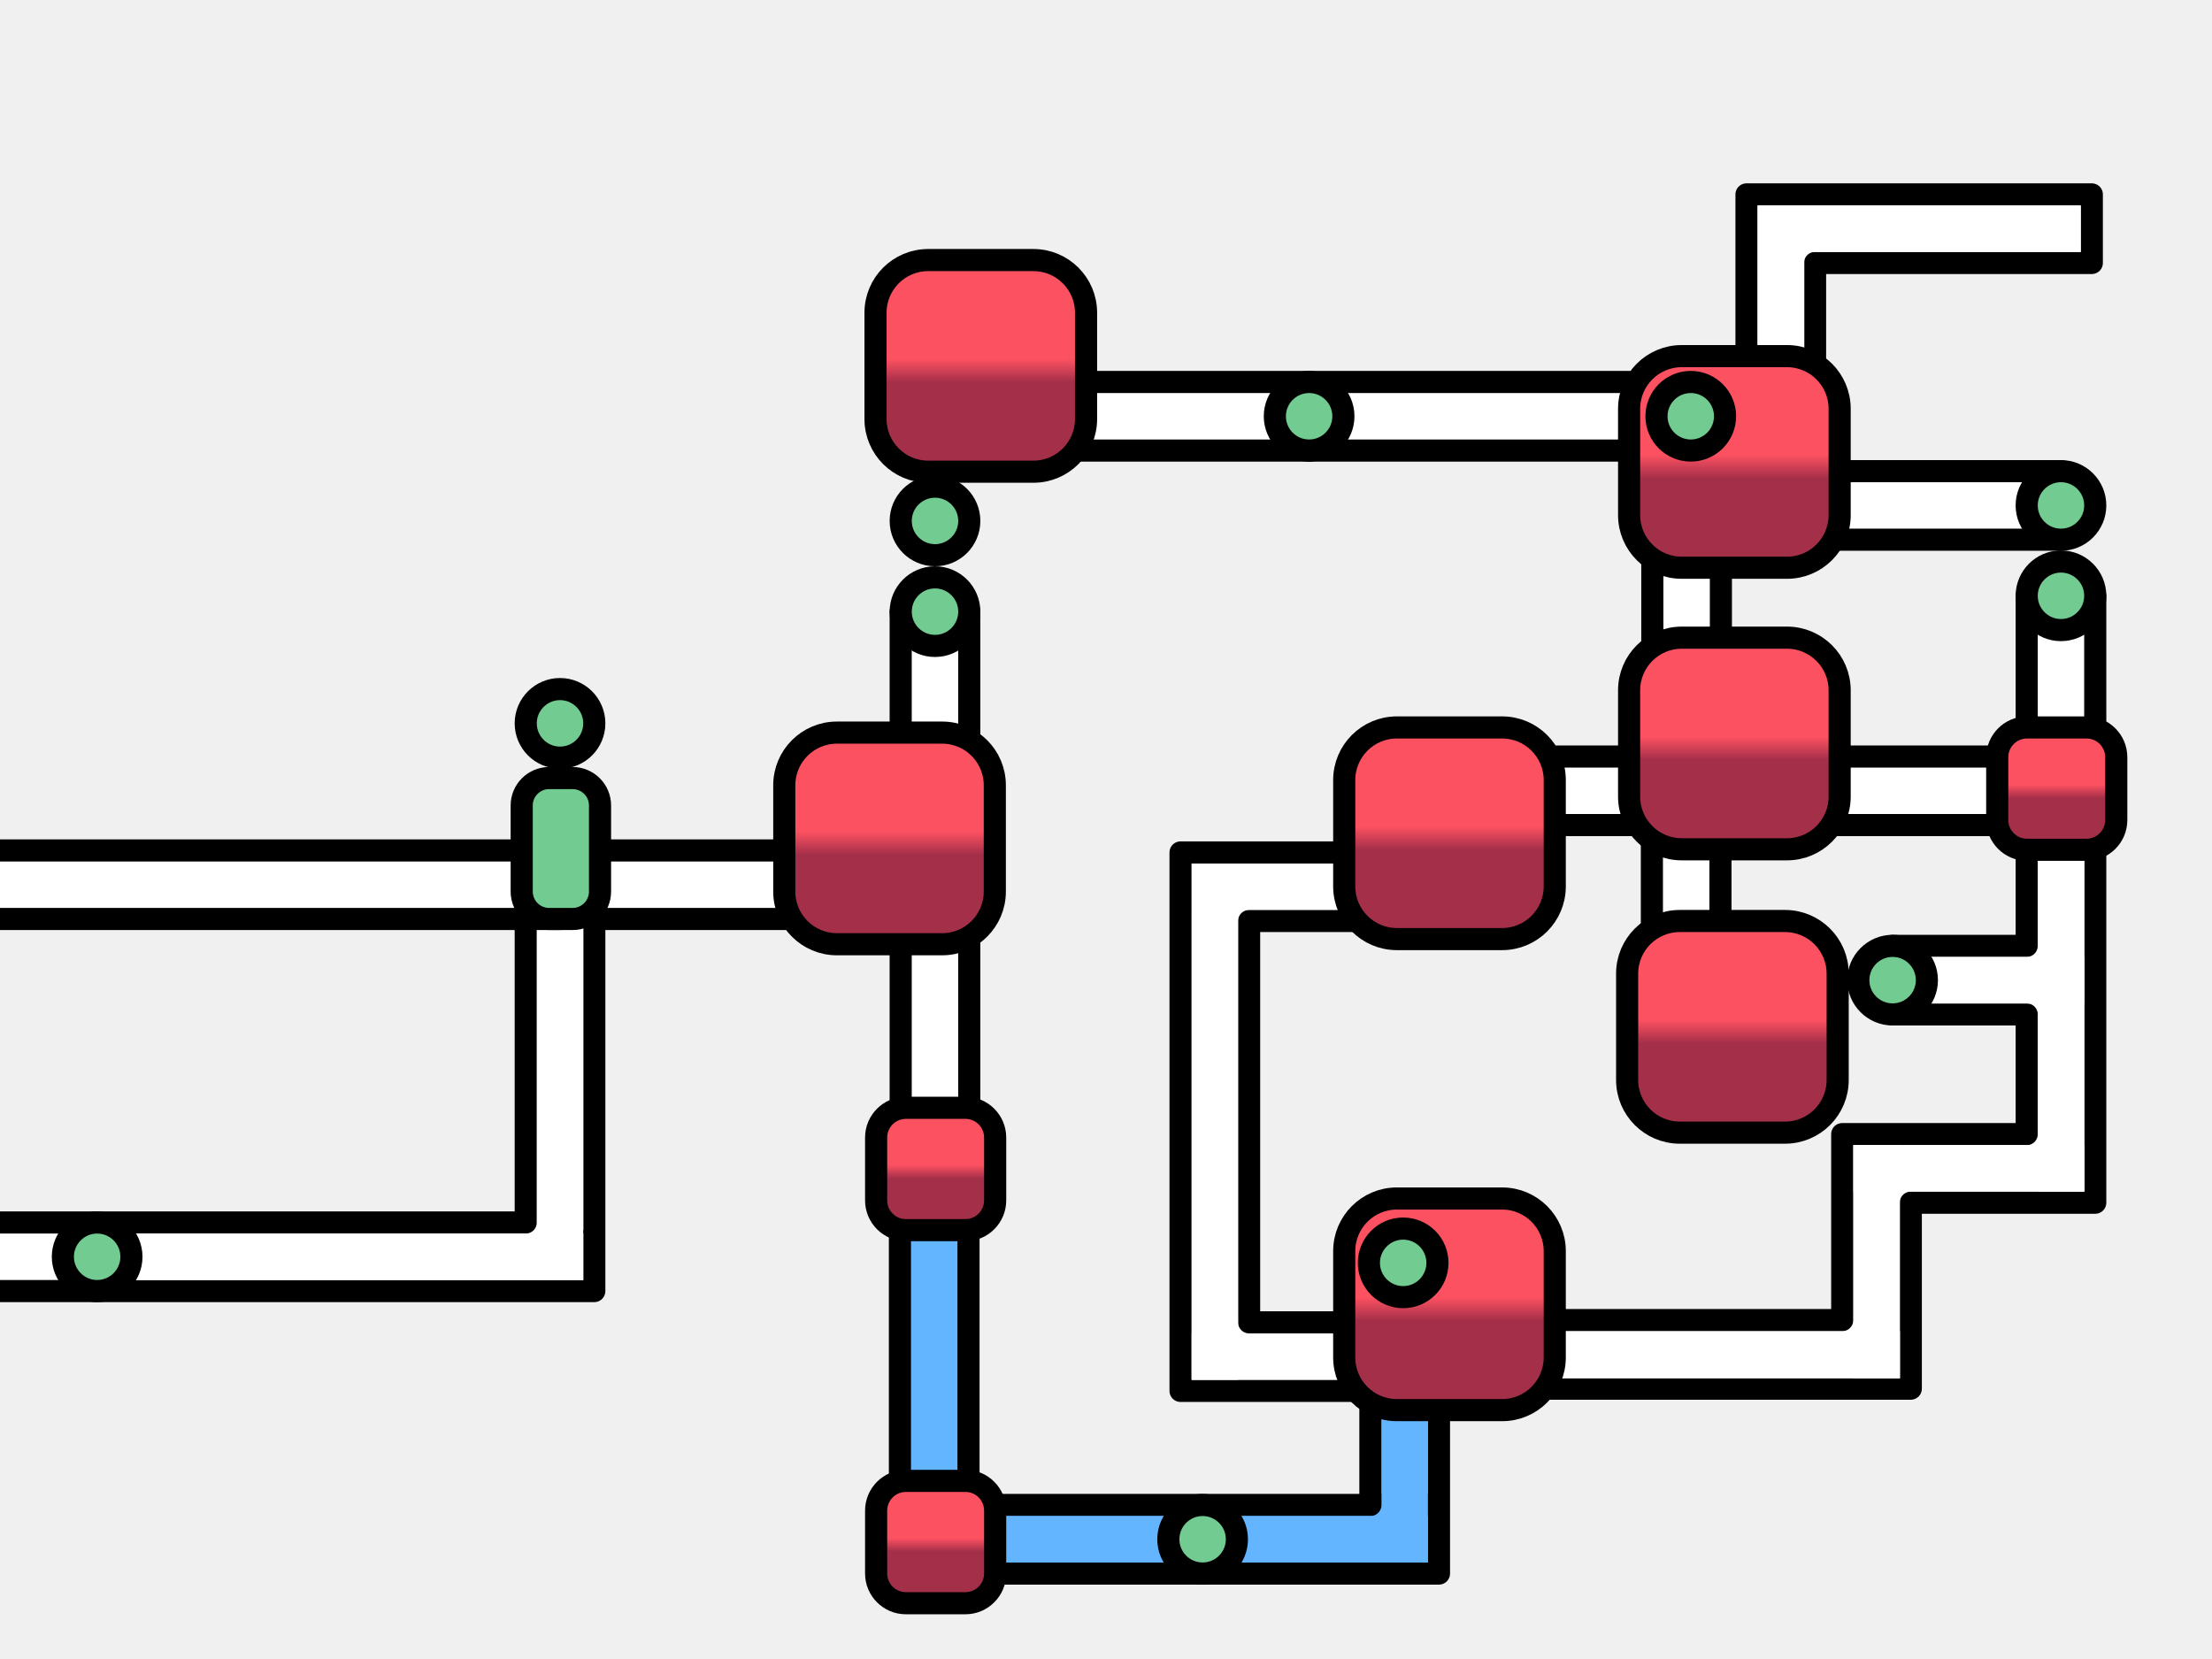
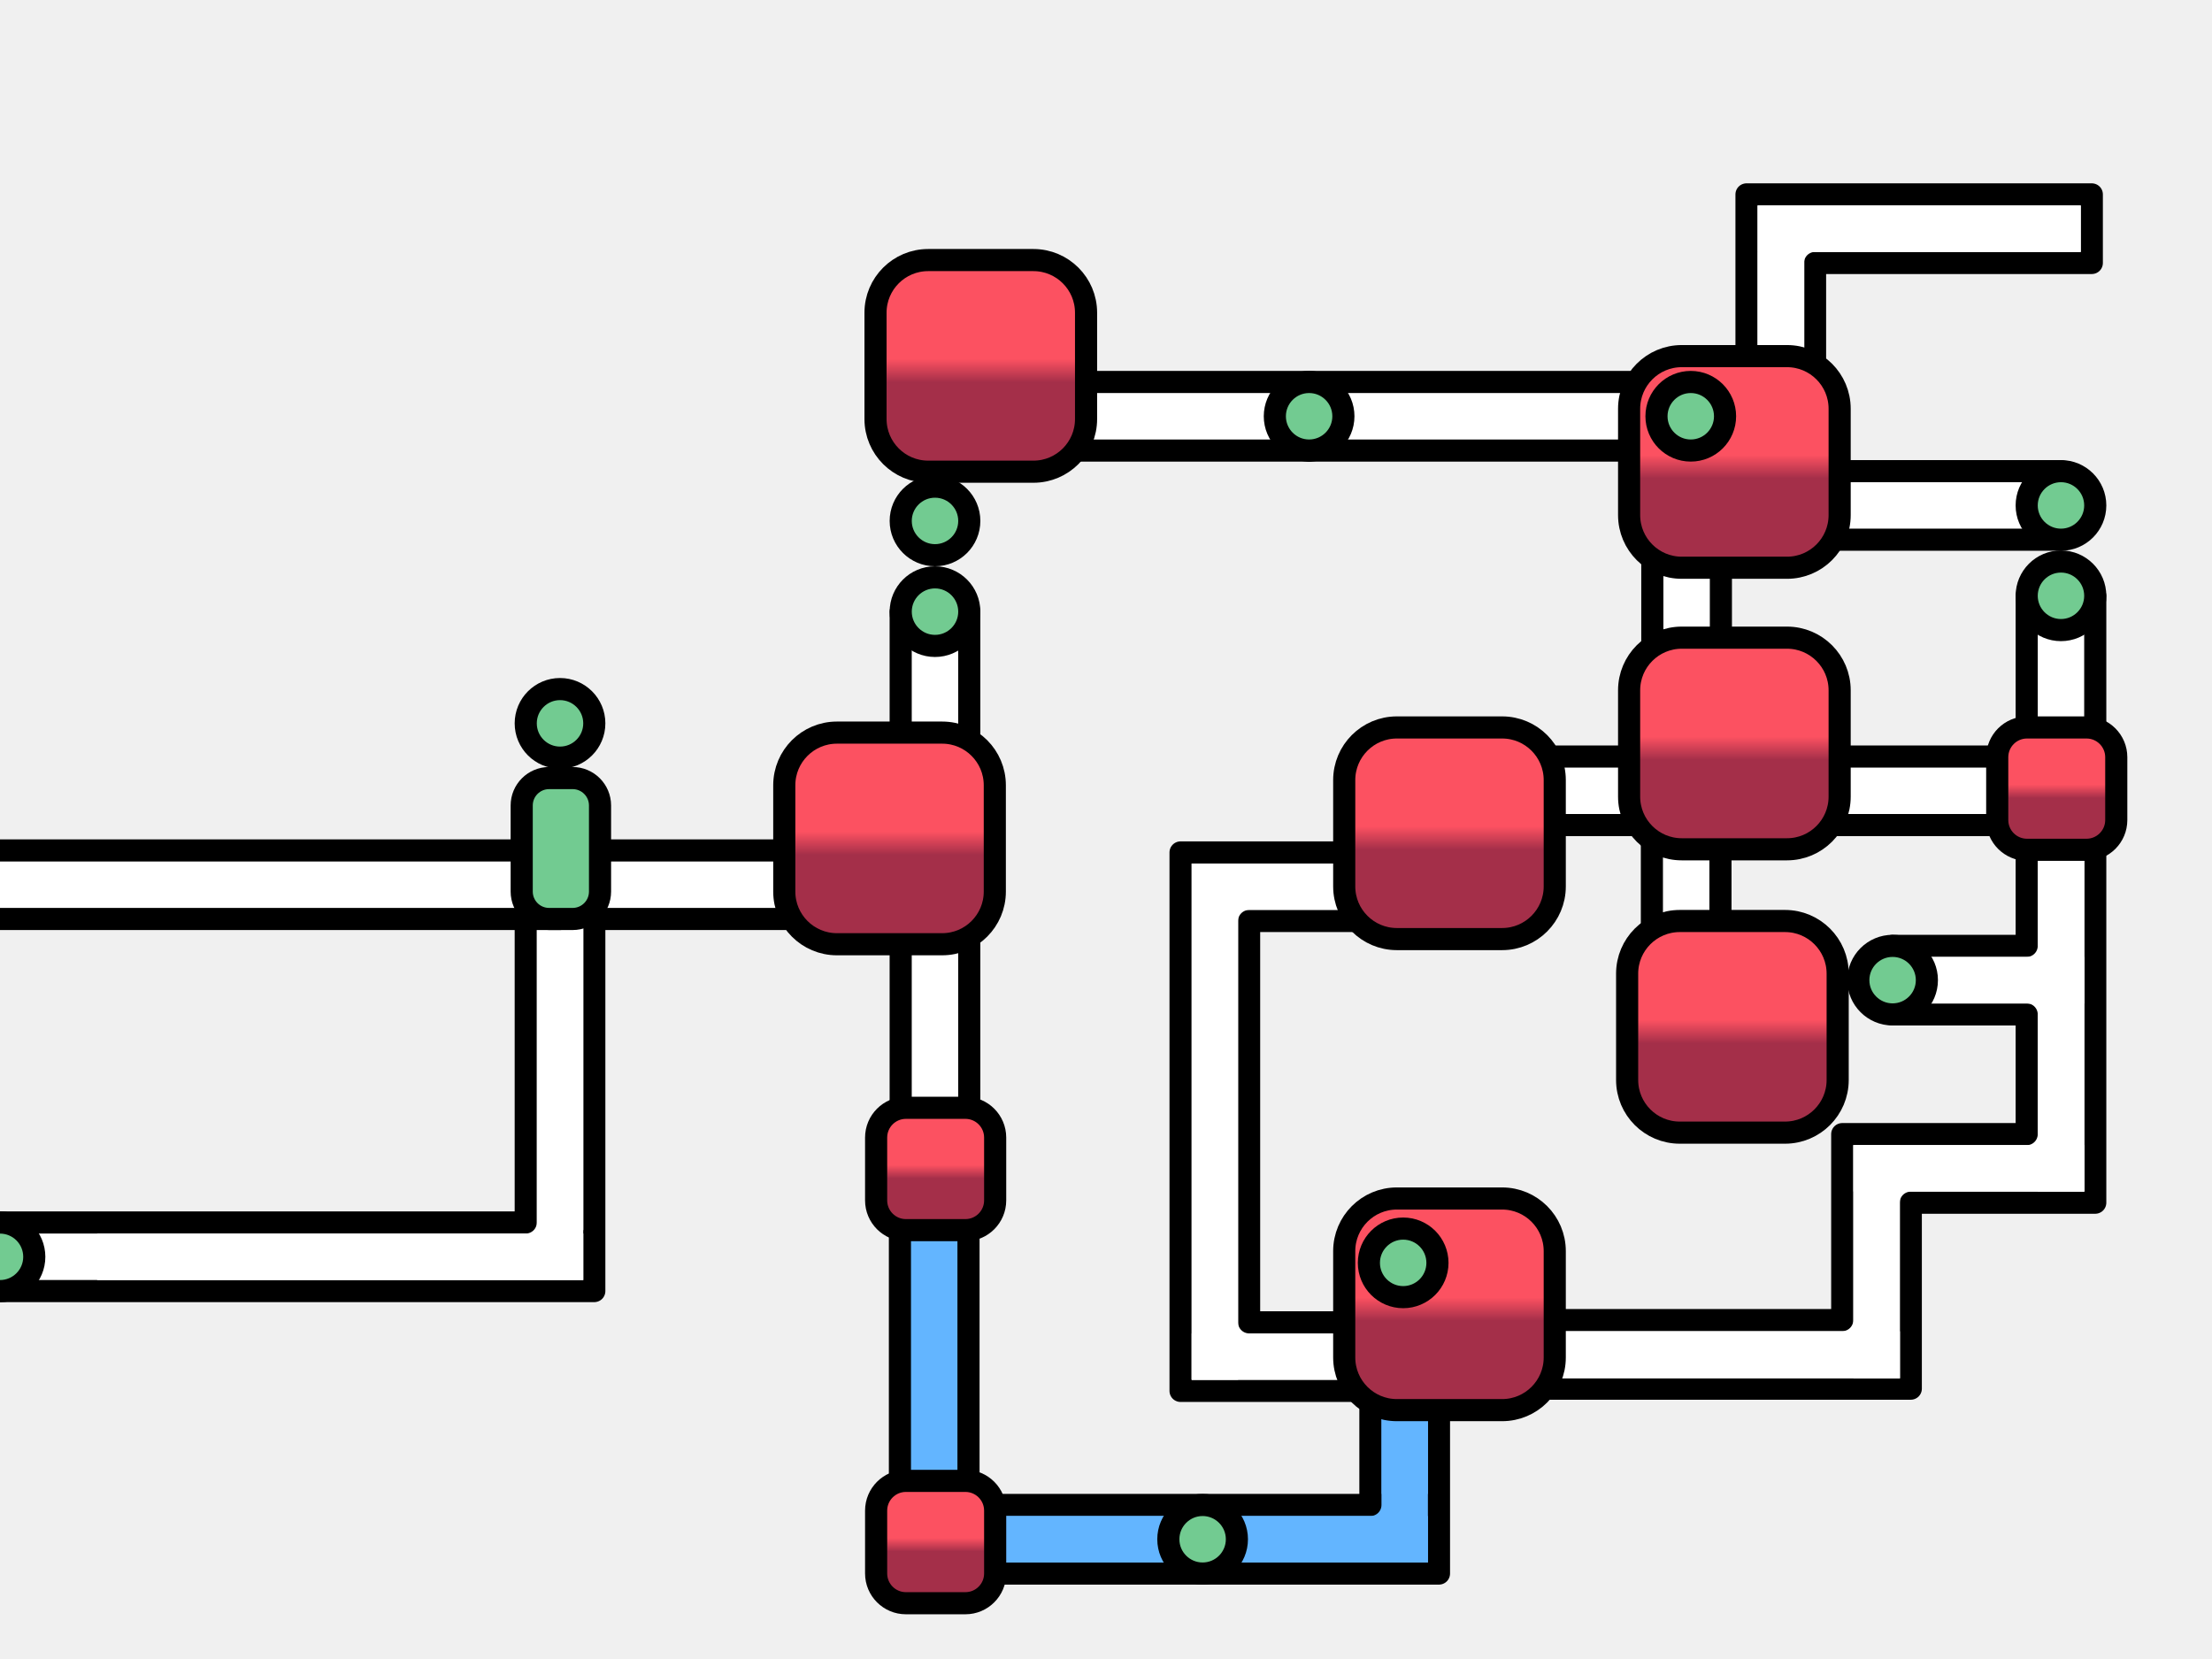
<svg xmlns="http://www.w3.org/2000/svg" width="100%" height="100%" viewBox="0 0 18000 13500" version="1.1" xml:space="preserve" style="fill-rule:evenodd;clip-rule:evenodd;stroke-linecap:round;stroke-linejoin:round;stroke-miterlimit:1.5;">
  <g id="Routes">
    <path id="kanto-route-2" d="M7887.23,6876.95l-557.964,-0l0,-1899.75l557.964,0l0,1899.75Z" style="fill:#fff;stroke:#000;stroke-width:180px;" />
    <path id="kanto-route-1" d="M7887.23,9512.48l-557.964,0l0,-2471.51l557.964,-0l0,2471.51Z" style="fill:#fff;stroke:#000;stroke-width:180px;" />
    <rect id="kanto-route-3" x="7887.23" y="3108.35" width="2765.54" height="557.964" style="fill:#fff;stroke:#000;stroke-width:180px;" />
    <rect id="kanto-route-4" x="10652.8" y="3108.35" width="3460.63" height="557.964" style="fill:#fff;stroke:#000;stroke-width:180px;" />
    <path id="kanto-route-5" d="M14003.6,6049.99l-557.964,0l0,-2185.46l557.964,-0l0,2185.46Z" style="fill:#fff;stroke:#000;stroke-width:180px;" />
    <path id="kanto-route-6" d="M14000.1,6435.07l-557.964,0l-0,1947.82l557.964,0l-0,-1947.82Z" style="fill:#fff;stroke:#000;stroke-width:180px;" />
    <rect id="kanto-route-7" x="11716.4" y="6156.08" width="2397.02" height="557.964" style="fill:#fff;stroke:#000;stroke-width:180px;" />
    <rect id="kanto-route-8" x="14113.4" y="6156.08" width="2657.61" height="557.964" style="fill:#fff;stroke:#000;stroke-width:180px;" />
    <rect id="kanto-route-9" x="14212" y="3833.92" width="2559.07" height="557.964" style="fill:#fff;stroke:#000;stroke-width:180px;" />
    <path id="kanto-route-10" d="M17050,6447.06l-557.964,0l0,-1598.74l557.964,-0l0,1598.74Z" style="fill:#fff;stroke:#000;stroke-width:180px;" />
    <g id="kanto-routes-11-12-13-14-15">
      <path id="kanto-route-11-12-13-14-15" d="M14991,10742.2l0,-1513.35l1501.02,-0l0,-974.073l-1091.08,0l0,-557.964l1091.08,0l0,-1279.51l557.964,-0l0,3369.51l-1501.02,-0l0,1513.35l-2979.38,-0l0,-557.964l2421.41,-0Z" style="fill:#fff;stroke:#000;stroke-width:180px;" />
      <rect id="kanto-route-11" x="15401" y="7787.03" width="1560.89" height="379.505" style="fill:#fff;" />
      <path id="kanto-route-12" d="M16961.8,6417.35l-379.988,-0l0,3278.45l379.988,0l-0,-3278.45Z" style="fill:#fff;" />
      <rect id="kanto-route-13" x="15082.2" y="9317.55" width="1879.66" height="378.248" style="fill:#fff;" />
      <path id="kanto-route-14" d="M15460.5,9317.55l-378.267,-0l-0,1899.31l378.267,0l0,-1899.31Z" style="fill:#fff;" />
      <rect id="kanto-route-15" x="12569.6" y="10833.4" width="2890.84" height="383.495" style="fill:#fff;" />
    </g>
    <g id="kanto-routes-16-17-18">
      <path id="kanto-route-16-17-18" d="M11795.1,6936.69l0,557.964l-1630.51,0l-0,3265.71l1630.51,0l0,557.964l-2188.48,0l-0,-4381.63l2188.48,0Z" style="fill:#fff;stroke:#000;stroke-width:180px;" />
      <rect id="kanto-route-16" x="9697.3" y="7028.23" width="2097.81" height="375.009" style="fill:#fff;" />
      <path id="kanto-route-17" d="M10075,7403.24l-377.714,-0l0,3824.51l377.714,-0l-0,-3824.51Z" style="fill:#fff;" />
      <rect id="kanto-route-18" x="9697.3" y="10850.9" width="2097.81" height="376.824" style="fill:#fff;" />
    </g>
    <g id="kanto-sea-routes-19-20">
      <path id="kanto-sea-route-19-20" d="M11709.6,12804.6l-3846.69,-0l-0,-557.964l3288.72,-0l-0,-1299.48l557.964,-0l0,1857.44Z" style="fill:#63b5ff;stroke:#000;stroke-width:180px;" />
      <path id="kanto-sea-route-19" d="M11620,10947.2l-377.106,-0l0,1209.52l377.106,0l0,-1209.52Z" style="fill:#63b5ff;" />
      <rect id="kanto-sea-route-20" x="7862.92" y="12336.7" width="3757.06" height="377.644" style="fill:#63b5ff;" />
    </g>
    <path id="kanto-sea-route-21" d="M7881.05,9752.72l-557.964,0l-0,3051.88l557.964,-0l-0,-3051.88Z" style="fill:#63b5ff;stroke:#000;stroke-width:180px;" />
    <rect id="kanto-route-22" x="4564.01" y="6920.22" width="2139.07" height="557.964" style="fill:#fff;stroke:#000;stroke-width:180px;" />
    <g id="kanto-routes-24-25">
      <path id="kanto-route-24" d="M14212,3833.92l-0,-2252.02l2809.98,0l0,557.964l-2252.02,0l-0,1694.06l-557.964,0Z" style="fill:#fff;stroke:#000;stroke-width:180px;" />
      <path id="kanto-route-241" d="M14302.5,2050.85l380.127,0l0,1783.07l-380.127,0l-0,-1783.07Z" style="fill:#fff;" />
      <rect id="kanto-route-25" x="14302.5" y="1672.15" width="2629.55" height="378.694" style="fill:#fff;" />
    </g>
    <g id="kanto-routes-26-27">
      <path id="kanto-route-26-27" d="M4836.1,10505.9l-5479.59,-0l0,-557.964l4921.62,-0l0,-3455.89l557.965,0l-0,4013.85Z" style="fill:#fff;stroke:#000;stroke-width:180px;" />
      <rect id="kanto-route-27" x="790.542" y="10037.7" width="3956.05" height="379.188" style="fill:#fff;" />
      <path id="kanto-route-26" d="M4746.6,10010.3l-377.251,-0l-0,-3518.21l377.251,0l-0,3518.21Z" style="fill:#fff;" />
    </g>
    <rect id="kanto-route-28" x="-506.109" y="6920.22" width="5063.23" height="557.964" style="fill:#fff;stroke:#000;stroke-width:180px;" />
  </g>
  <g id="Cities">
    <path id="viridian-city" d="M8095.2,6389.85l-0,865.535c-0,236.385 -191.915,428.299 -428.299,428.299l-856.597,-0c-236.385,-0 -428.299,-191.914 -428.299,-428.299l-0,-865.535c-0,-236.385 191.914,-428.299 428.299,-428.299l856.597,0c236.384,0 428.299,191.914 428.299,428.299Z" style="fill:url(#_Linear1);stroke:#000;stroke-width:180px;" />
    <path id="saffron-city" d="M14970,5617.23l0,865.535c0,236.385 -191.914,428.299 -428.298,428.299l-856.598,-0c-236.384,-0 -428.298,-191.914 -428.298,-428.299l-0,-865.535c-0,-236.385 191.914,-428.299 428.298,-428.299l856.598,0c236.384,0 428.298,191.914 428.298,428.299Z" style="fill:url(#_Linear2);stroke:#000;stroke-width:180px;" />
    <path id="celadon-city" d="M12651.7,6347.85l0,865.535c0,236.385 -191.914,428.299 -428.298,428.299l-856.598,-0c-236.384,-0 -428.298,-191.914 -428.298,-428.299l-0,-865.535c-0,-236.385 191.914,-428.299 428.298,-428.299l856.598,0c236.384,0 428.298,191.914 428.298,428.299Z" style="fill:url(#_Linear3);stroke:#000;stroke-width:180px;" />
    <path id="vermilion-city_ss-anne" d="M14953.9,7922.95l0,865.535c0,236.385 -191.914,428.299 -428.299,428.299l-856.597,-0c-236.384,-0 -428.299,-191.914 -428.299,-428.299l0,-865.535c0,-236.385 191.915,-428.299 428.299,-428.299l856.597,0c236.385,0 428.299,191.914 428.299,428.299Z" style="fill:url(#_Linear4);stroke:#000;stroke-width:180px;" />
    <path id="fuchsia-city" d="M12651.7,10181l0,865.535c0,236.385 -191.914,428.299 -428.298,428.299l-856.598,-0c-236.384,-0 -428.298,-191.914 -428.298,-428.299l-0,-865.535c-0,-236.385 191.914,-428.299 428.298,-428.299l856.598,0c236.384,0 428.298,191.914 428.298,428.299Z" style="fill:url(#_Linear5);stroke:#000;stroke-width:180px;" />
    <path id="cerulean-city" d="M14970,3326.15l0,865.535c0,236.385 -191.914,428.299 -428.298,428.299l-856.598,-0c-236.384,-0 -428.298,-191.914 -428.298,-428.299l-0,-865.535c-0,-236.385 191.914,-428.299 428.298,-428.299l856.598,0c236.384,0 428.298,191.914 428.298,428.299Z" style="fill:url(#_Linear6);stroke:#000;stroke-width:180px;" />
    <path id="pewter-city" d="M8837.68,2544.58l0,865.535c0,236.385 -191.914,428.299 -428.298,428.299l-856.598,-0c-236.384,-0 -428.298,-191.914 -428.298,-428.299l-0,-865.535c-0,-236.385 191.914,-428.299 428.298,-428.299l856.598,0c236.384,0 428.298,191.914 428.298,428.299Z" style="fill:url(#_Linear7);stroke:#000;stroke-width:180px;" />
    <path id="lavender-town_pokemon-tower" d="M17221,6161.72l-0,511.253c-0,133.659 -108.514,242.172 -242.173,242.172l-484.344,0c-133.659,0 -242.173,-108.513 -242.173,-242.172l0,-511.253c0,-133.658 108.514,-242.172 242.173,-242.172l484.344,0c133.659,0 242.173,108.514 242.173,242.172Z" style="fill:url(#_Linear8);stroke:#000;stroke-width:180px;" />
    <path id="pallet-town" d="M8098.09,9256.85l0,511.252c0,133.659 -108.514,242.173 -242.172,242.173l-484.345,-0c-133.659,-0 -242.172,-108.514 -242.172,-242.173l-0,-511.252c-0,-133.659 108.513,-242.173 242.172,-242.173l484.345,0c133.658,0 242.172,108.514 242.172,242.173Z" style="fill:url(#_Linear9);stroke:#000;stroke-width:180px;" />
    <path id="cinnabar-island_pokemon-mansion" d="M8098.09,12292.7l0,511.253c0,133.659 -108.514,242.172 -242.172,242.172l-484.345,0c-133.659,0 -242.172,-108.513 -242.172,-242.172l-0,-511.253c-0,-133.658 108.513,-242.172 242.172,-242.172l484.345,-0c133.658,-0 242.172,108.514 242.172,242.172Z" style="fill:url(#_Linear10);stroke:#000;stroke-width:180px;" />
  </g>
  <g id="POI">
    <path id="seafoam-islands" d="M10065.2,12525.6c0,153.974 -125.008,278.982 -278.982,278.982c-153.974,-0 -278.982,-125.008 -278.982,-278.982c-0,-153.975 125.008,-278.982 278.982,-278.982c153.974,-0 278.982,125.007 278.982,278.982Z" style="fill:#72cb91;stroke:#000;stroke-width:180px;" />
    <path id="kanto-victory-road-1_kanto-victory-road-2" d="M4882.69,6554.5l0,700.6c0,123.122 -99.959,223.081 -223.081,223.081l-191.212,-0c-123.122,-0 -223.081,-99.959 -223.081,-223.081l-0,-700.6c-0,-123.122 99.959,-223.081 223.081,-223.081l191.212,-0c123.122,-0 223.081,99.959 223.081,223.081Z" style="fill:#72cb91;stroke:#000;stroke-width:180px;" />
    <path id="digletts-cave" d="M7887.51,4238.99c0,153.975 -125.007,278.982 -278.982,278.982c-153.974,0 -278.982,-125.007 -278.982,-278.982c0,-153.974 125.008,-278.982 278.982,-278.982c153.975,0 278.982,125.008 278.982,278.982Z" style="fill:#72cb91;stroke:#000;stroke-width:180px;" />
    <path id="viridian-forest" d="M7887.51,4977.19c0,153.975 -125.007,278.982 -278.982,278.982c-153.974,0 -278.982,-125.007 -278.982,-278.982c0,-153.974 125.008,-278.982 278.982,-278.982c153.975,0 278.982,125.008 278.982,278.982Z" style="fill:#72cb91;stroke:#000;stroke-width:180px;" />
    <path id="rock-tunnel" d="M17050,4112.9c0,153.975 -125.008,278.982 -278.982,278.982c-153.974,0 -278.982,-125.007 -278.982,-278.982c0,-153.974 125.008,-278.982 278.982,-278.982c153.974,0 278.982,125.008 278.982,278.982Z" style="fill:#72cb91;stroke:#000;stroke-width:180px;" />
    <path id="cerulean-cave" d="M14037.5,3387.33c0,153.975 -125.007,278.982 -278.982,278.982c-153.974,0 -278.982,-125.007 -278.982,-278.982c0,-153.974 125.008,-278.982 278.982,-278.982c153.975,0 278.982,125.008 278.982,278.982Z" style="fill:#72cb91;stroke:#000;stroke-width:180px;" />
    <path id="digletts-cave1" d="M15679.9,7975.84c0,153.975 -125.007,278.982 -278.982,278.982c-153.974,0 -278.982,-125.007 -278.982,-278.982c0,-153.974 125.008,-278.982 278.982,-278.982c153.975,0 278.982,125.008 278.982,278.982Z" style="fill:#72cb91;stroke:#000;stroke-width:180px;" />
    <path id="kanto-power-plant" d="M17050,4848.32c0,153.974 -125.008,278.982 -278.982,278.982c-153.974,-0 -278.982,-125.008 -278.982,-278.982c0,-153.975 125.008,-278.982 278.982,-278.982c153.974,-0 278.982,125.007 278.982,278.982Z" style="fill:#72cb91;stroke:#000;stroke-width:180px;" />
    <path id="pal-park" d="M11697.2,10276.5c0,153.974 -125.007,278.982 -278.982,278.982c-153.974,0 -278.982,-125.008 -278.982,-278.982c0,-153.974 125.008,-278.982 278.982,-278.982c153.975,0 278.982,125.008 278.982,278.982Z" style="fill:#72cb91;stroke:#000;stroke-width:180px;" />
    <path id="mt-moon" d="M10931.8,3387.33c0,153.975 -125.008,278.982 -278.982,278.982c-153.974,0 -278.982,-125.007 -278.982,-278.982c0,-153.974 125.008,-278.982 278.982,-278.982c153.974,0 278.982,125.008 278.982,278.982Z" style="fill:#72cb91;stroke:#000;stroke-width:180px;" />
-     <path id="tohjo-falls" d="M1069.52,10226.9c-0,153.974 -125.008,278.982 -278.982,278.982c-153.975,-0 -278.982,-125.008 -278.982,-278.982c-0,-153.974 125.007,-278.982 278.982,-278.982c153.974,-0 278.982,125.008 278.982,278.982Z" style="fill:#72cb91;stroke:#000;stroke-width:180px;" />
+     <path id="tohjo-falls" d="M278.982,10227.3c0,153.974 -125.008,278.982 -278.982,278.982c-153.974,-0 -278.982,-125.008 -278.982,-278.982c-0,-153.974 125.008,-278.982 278.982,-278.982c153.974,-0 278.982,125.008 278.982,278.982Z" style="fill:#72cb91;stroke:#000;stroke-width:180px;" />
    <path id="indigo-plateau" d="M4836.1,5886.28c-0,153.974 -125.008,278.982 -278.983,278.982c-153.974,0 -278.982,-125.008 -278.982,-278.982c0,-153.974 125.008,-278.982 278.982,-278.982c153.975,0 278.983,125.008 278.983,278.982Z" style="fill:#72cb91;stroke:#000;stroke-width:180px;" />
  </g>
  <defs>
    <linearGradient id="_Linear1" x1="0" y1="0" x2="1" y2="0" gradientUnits="userSpaceOnUse" gradientTransform="matrix(4.34625e-12,189.03,-193.272,4.25085e-12,7238.61,6767.18)">
      <stop offset="0" style="stop-color:#fc5161;stop-opacity:1" />
      <stop offset="1" style="stop-color:#a42f49;stop-opacity:1" />
    </linearGradient>
    <linearGradient id="_Linear2" x1="0" y1="0" x2="1" y2="0" gradientUnits="userSpaceOnUse" gradientTransform="matrix(4.34625e-12,189.03,-193.272,4.25085e-12,14113.4,5994.57)">
      <stop offset="0" style="stop-color:#fc5161;stop-opacity:1" />
      <stop offset="1" style="stop-color:#a42f49;stop-opacity:1" />
    </linearGradient>
    <linearGradient id="_Linear3" x1="0" y1="0" x2="1" y2="0" gradientUnits="userSpaceOnUse" gradientTransform="matrix(4.34625e-12,189.03,-193.272,4.25085e-12,11795.1,6725.18)">
      <stop offset="0" style="stop-color:#fc5161;stop-opacity:1" />
      <stop offset="1" style="stop-color:#a42f49;stop-opacity:1" />
    </linearGradient>
    <linearGradient id="_Linear4" x1="0" y1="0" x2="1" y2="0" gradientUnits="userSpaceOnUse" gradientTransform="matrix(4.34625e-12,189.03,-193.272,4.25085e-12,14097.3,8300.29)">
      <stop offset="0" style="stop-color:#fc5161;stop-opacity:1" />
      <stop offset="1" style="stop-color:#a42f49;stop-opacity:1" />
    </linearGradient>
    <linearGradient id="_Linear5" x1="0" y1="0" x2="1" y2="0" gradientUnits="userSpaceOnUse" gradientTransform="matrix(4.34625e-12,189.03,-193.272,4.25085e-12,11795.1,10558.4)">
      <stop offset="0" style="stop-color:#fc5161;stop-opacity:1" />
      <stop offset="1" style="stop-color:#a42f49;stop-opacity:1" />
    </linearGradient>
    <linearGradient id="_Linear6" x1="0" y1="0" x2="1" y2="0" gradientUnits="userSpaceOnUse" gradientTransform="matrix(4.34625e-12,189.03,-193.272,4.25085e-12,14113.4,3703.49)">
      <stop offset="0" style="stop-color:#fc5161;stop-opacity:1" />
      <stop offset="1" style="stop-color:#a42f49;stop-opacity:1" />
    </linearGradient>
    <linearGradient id="_Linear7" x1="0" y1="0" x2="1" y2="0" gradientUnits="userSpaceOnUse" gradientTransform="matrix(4.34625e-12,189.03,-193.272,4.25085e-12,7981.09,2921.91)">
      <stop offset="0" style="stop-color:#fc5161;stop-opacity:1" />
      <stop offset="1" style="stop-color:#a42f49;stop-opacity:1" />
    </linearGradient>
    <linearGradient id="_Linear8" x1="0" y1="0" x2="1" y2="0" gradientUnits="userSpaceOnUse" gradientTransform="matrix(2.45749e-12,109.282,-109.282,2.45749e-12,16736.6,6385.3)">
      <stop offset="0" style="stop-color:#fc5161;stop-opacity:1" />
      <stop offset="1" style="stop-color:#a42f49;stop-opacity:1" />
    </linearGradient>
    <linearGradient id="_Linear9" x1="0" y1="0" x2="1" y2="0" gradientUnits="userSpaceOnUse" gradientTransform="matrix(2.45749e-12,109.282,-109.282,2.45749e-12,7613.74,9480.43)">
      <stop offset="0" style="stop-color:#fc5161;stop-opacity:1" />
      <stop offset="1" style="stop-color:#a42f49;stop-opacity:1" />
    </linearGradient>
    <linearGradient id="_Linear10" x1="0" y1="0" x2="1" y2="0" gradientUnits="userSpaceOnUse" gradientTransform="matrix(2.45749e-12,109.282,-109.282,2.45749e-12,7613.74,12516.3)">
      <stop offset="0" style="stop-color:#fc5161;stop-opacity:1" />
      <stop offset="1" style="stop-color:#a42f49;stop-opacity:1" />
    </linearGradient>
  </defs>
</svg>
